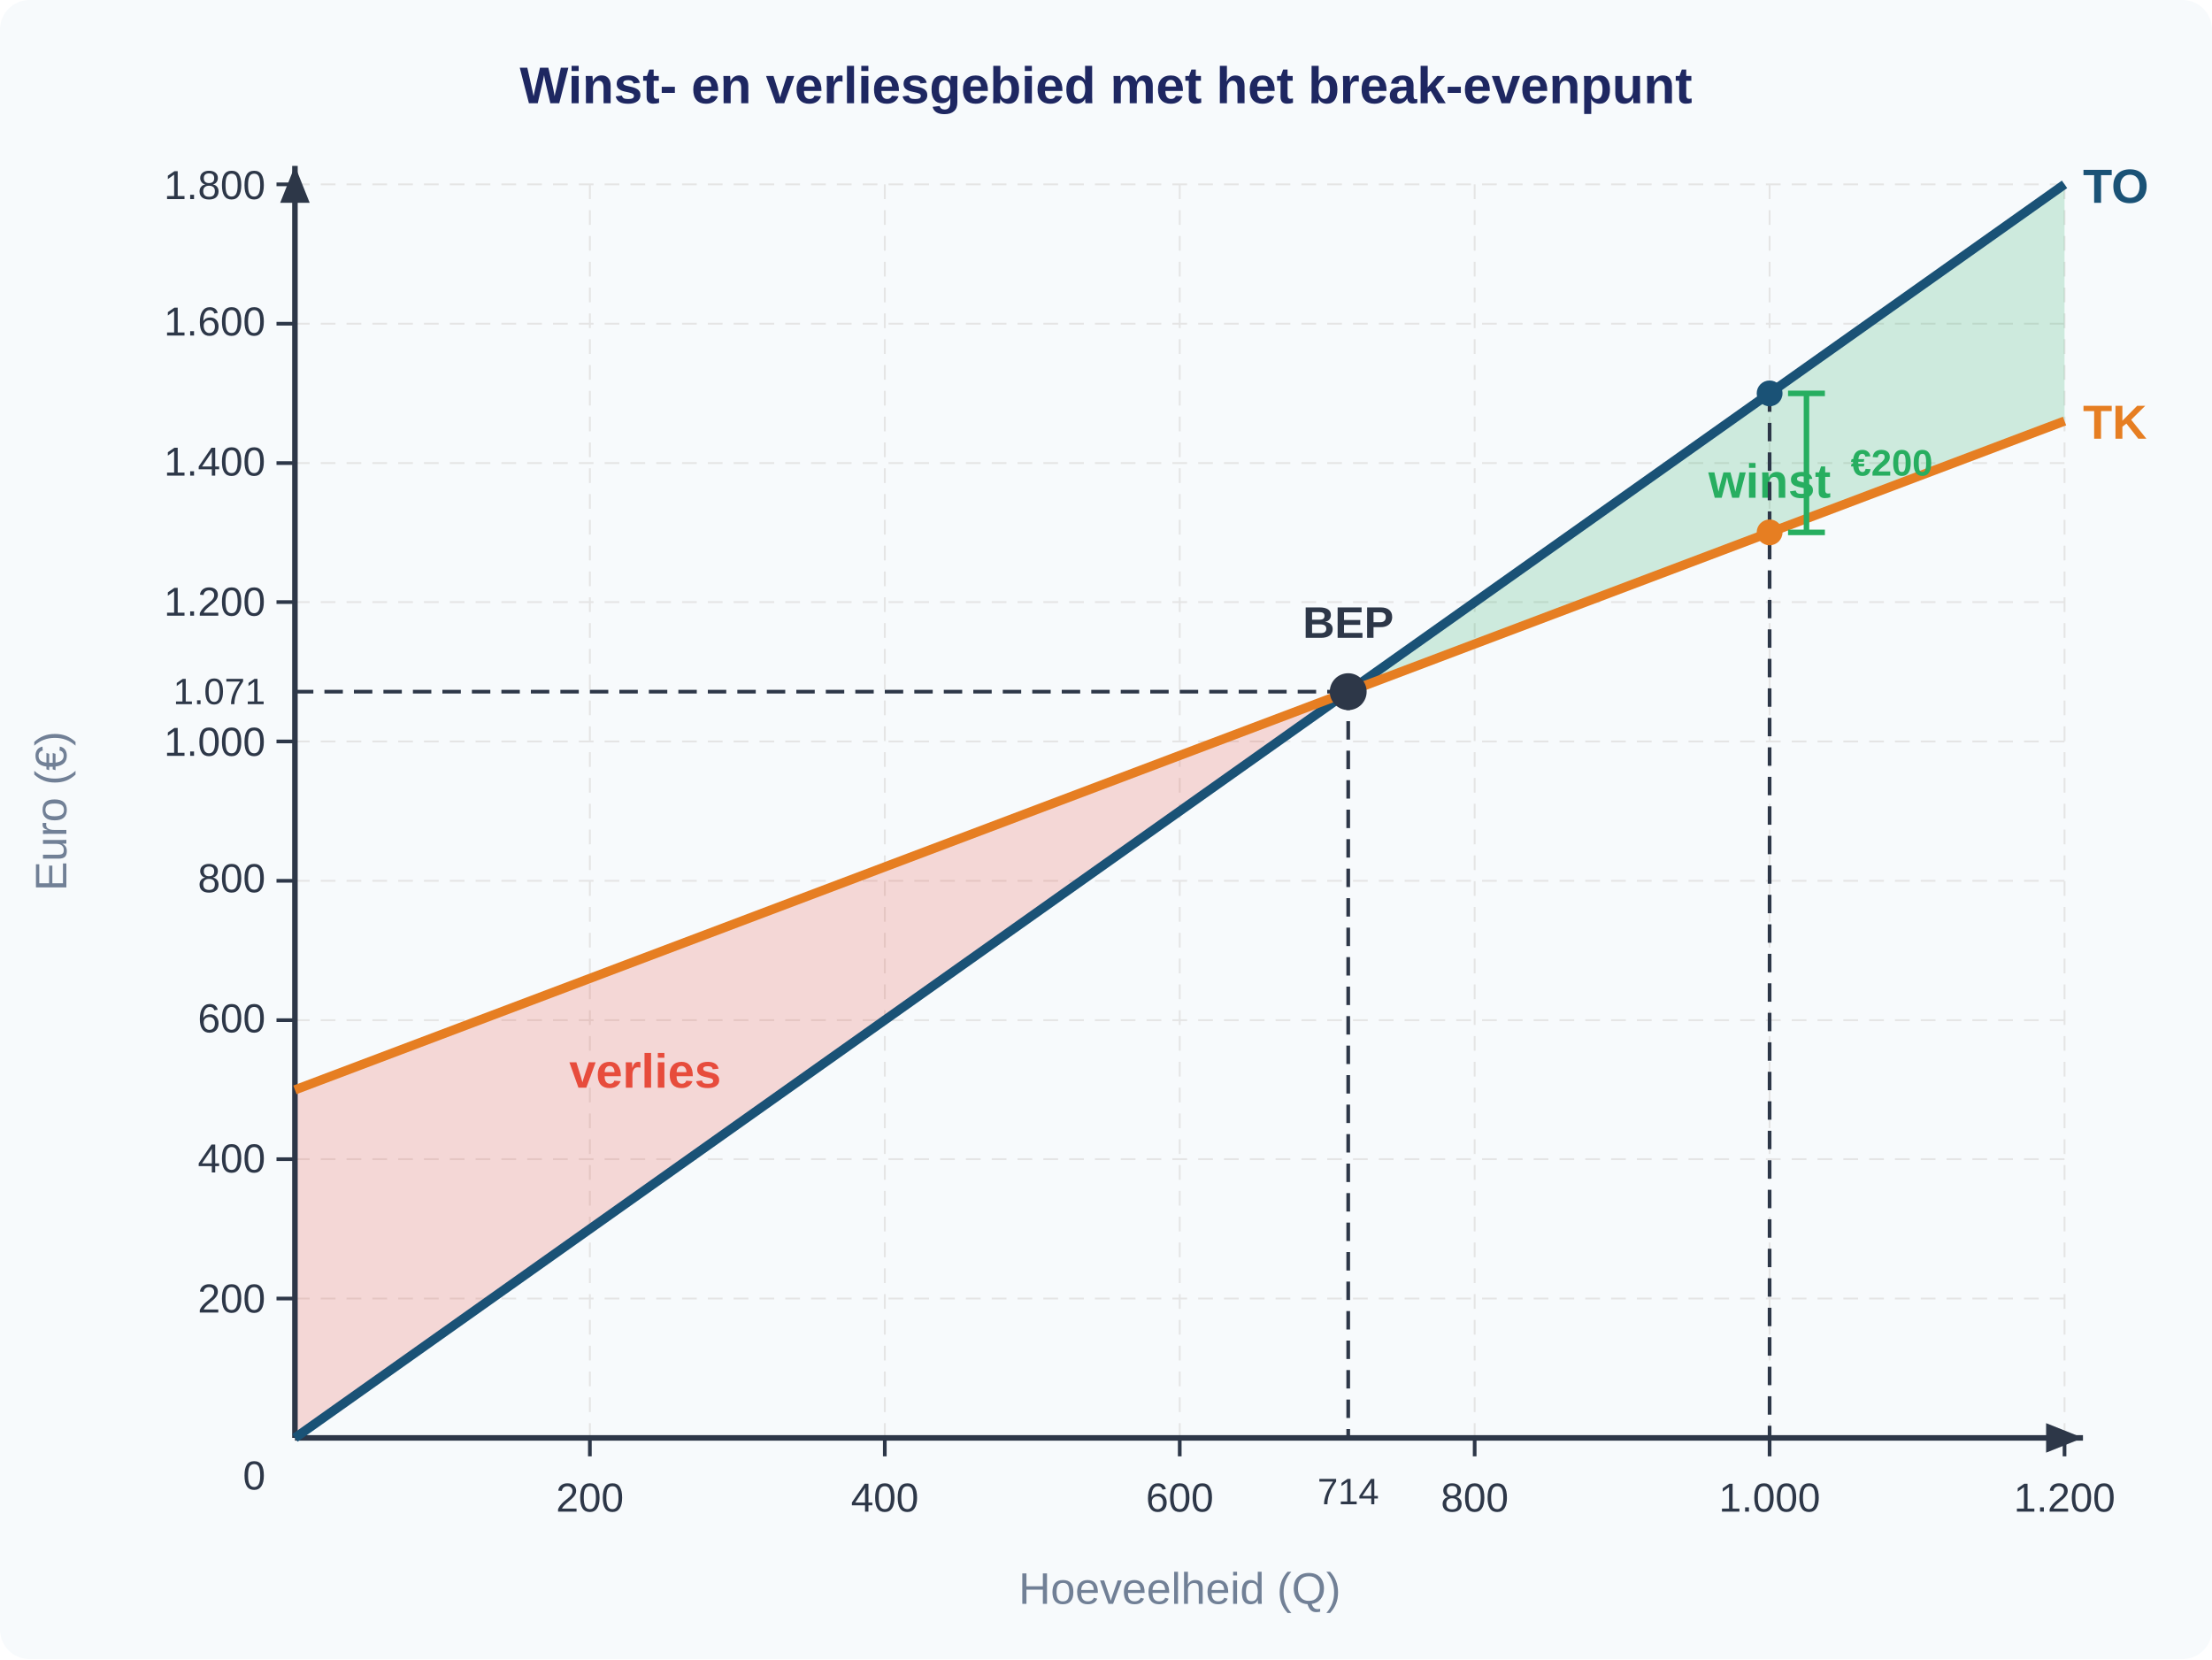
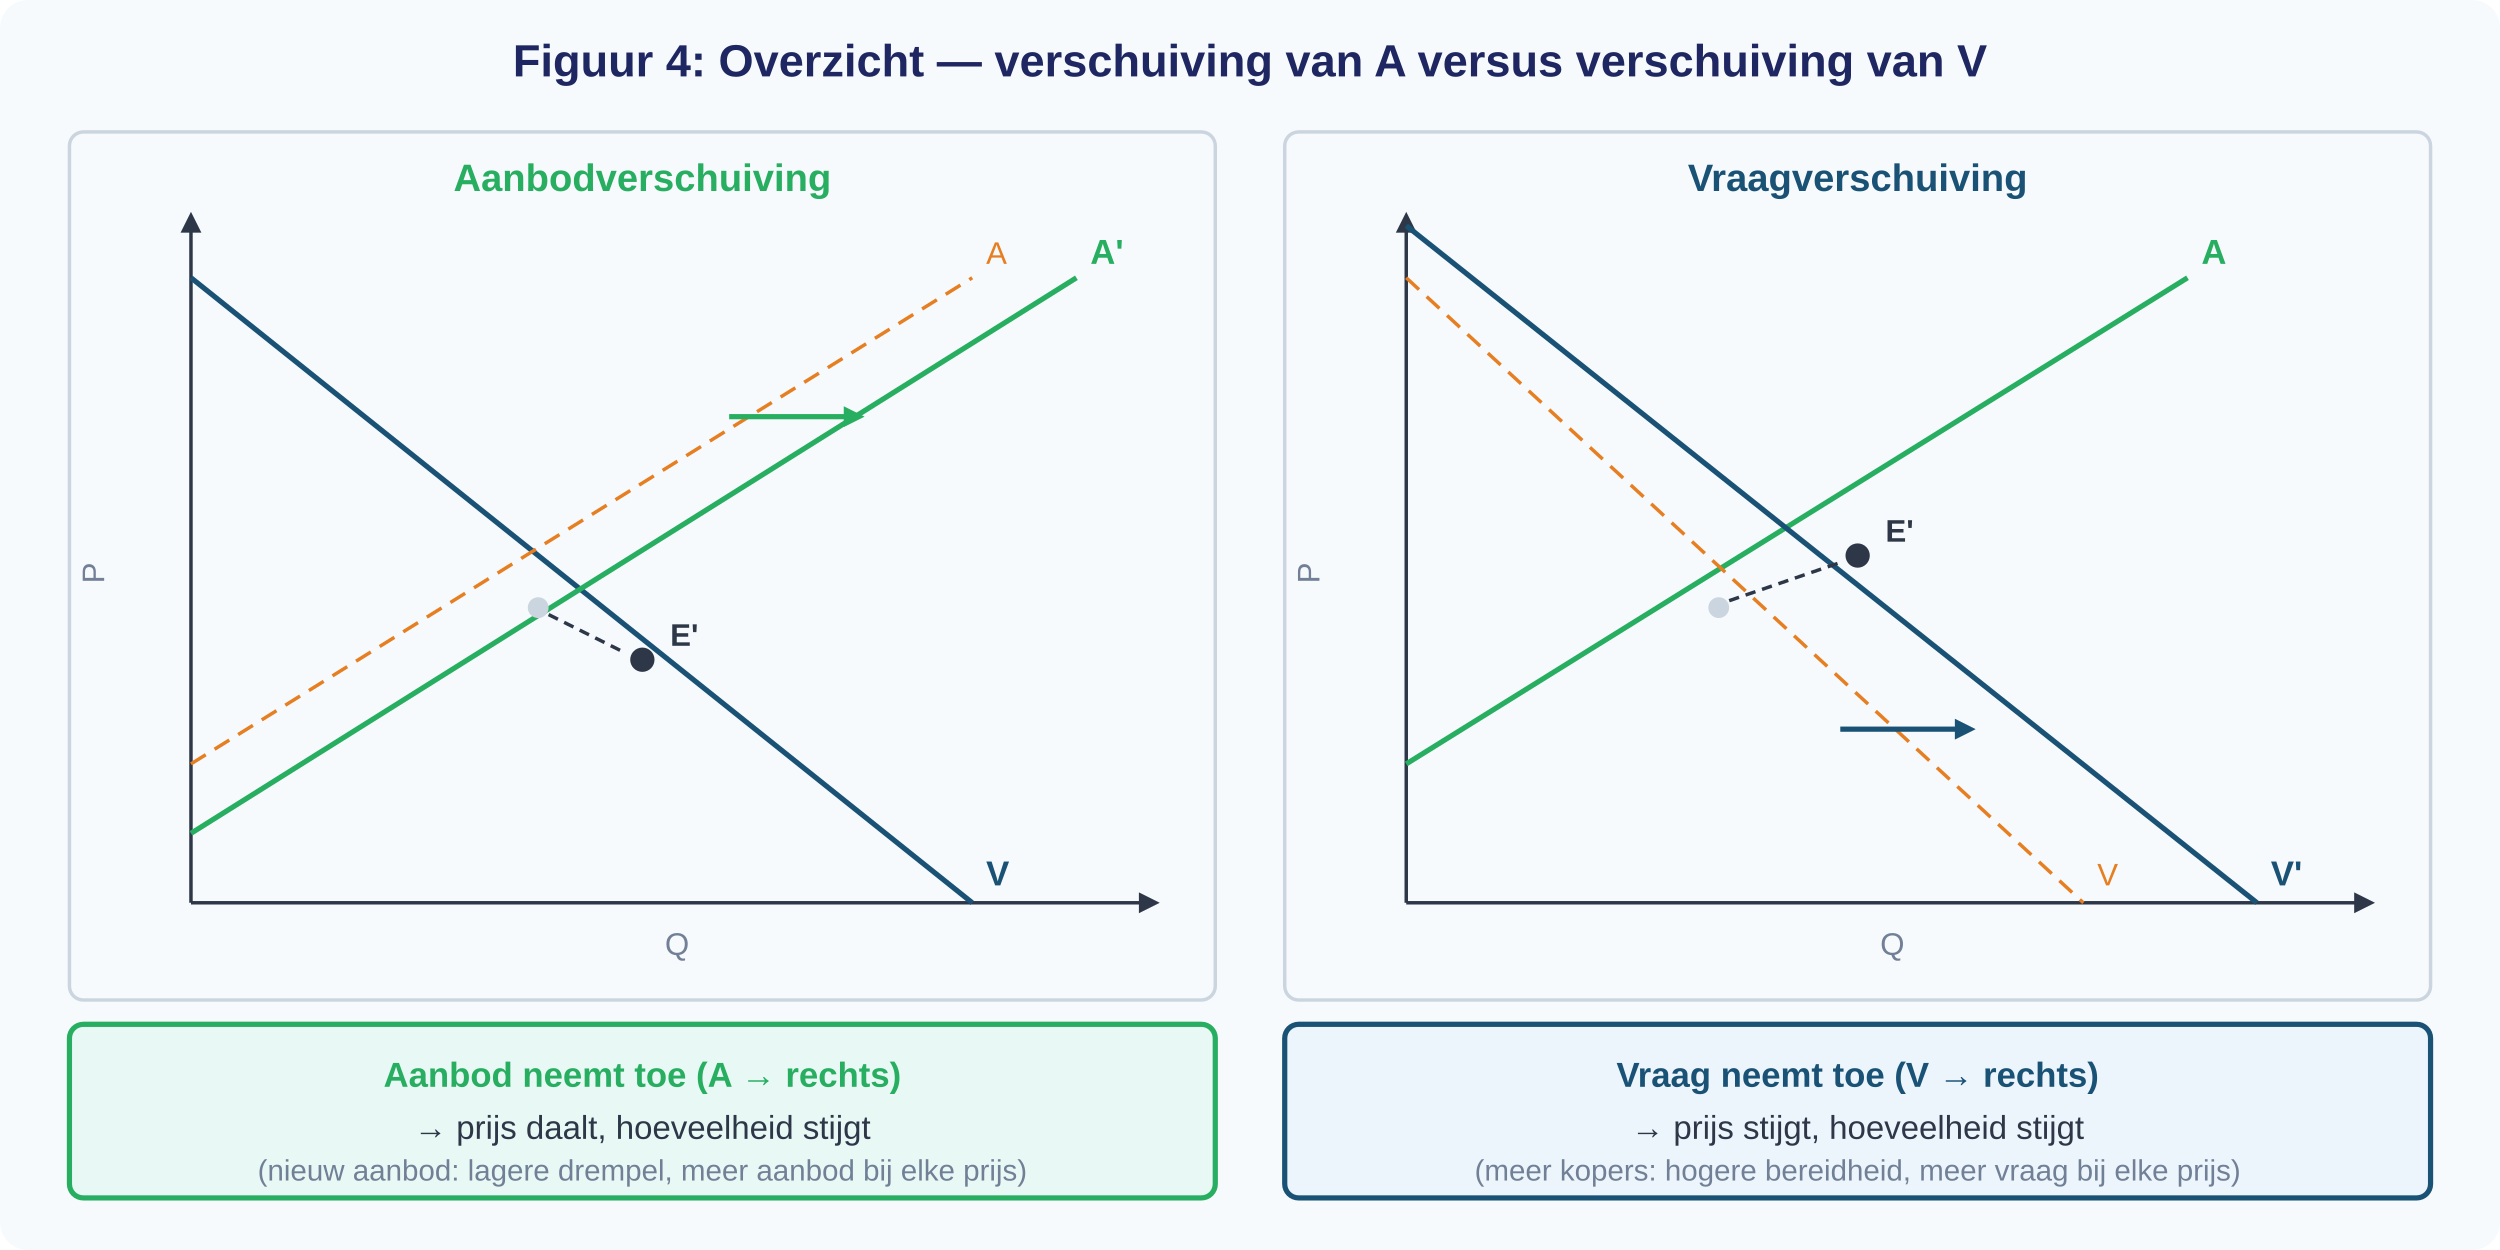
- <svg xmlns="http://www.w3.org/2000/svg" viewBox="0 0 600 450">
-   <rect width="600" height="450" rx="8" fill="#F7FAFC" />
-   <text x="300" y="28" text-anchor="middle" font-family="Arial" font-size="14" font-weight="bold" fill="#1E2761">Winst- en verliesgebied met het break-evenpunt</text>
-   <g stroke="#E5E5E5" stroke-width="0.5" stroke-dasharray="4,3">
-     <line x1="80" y1="352.2" x2="560" y2="352.2" />
-     <line x1="80" y1="314.4" x2="560" y2="314.4" />
-     <line x1="80" y1="276.7" x2="560" y2="276.7" />
-     <line x1="80" y1="238.9" x2="560" y2="238.9" />
-     <line x1="80" y1="201.1" x2="560" y2="201.1" />
-     <line x1="80" y1="163.3" x2="560" y2="163.3" />
-     <line x1="80" y1="125.6" x2="560" y2="125.6" />
-     <line x1="80" y1="87.8" x2="560" y2="87.8" />
-     <line x1="80" y1="50.0" x2="560" y2="50.0" />
-     <line x1="160" y1="50" x2="160" y2="390" />
-     <line x1="240" y1="50" x2="240" y2="390" />
-     <line x1="320" y1="50" x2="320" y2="390" />
-     <line x1="400" y1="50" x2="400" y2="390" />
-     <line x1="480" y1="50" x2="480" y2="390" />
-     <line x1="560" y1="50" x2="560" y2="390" />
-   </g>
-   <polygon points="80,390 365.7,187.6 80,295.6" fill="#E74C3C" fill-opacity="0.2" />
-   <polygon points="365.7,187.6 560,50 560,114.2" fill="#27AE60" fill-opacity="0.2" />
-   <line x1="80" y1="390" x2="80" y2="45" stroke="#2D3748" stroke-width="1.5" />
-   <polygon points="80,45 76,55 84,55" fill="#2D3748" />
-   <text x="18" y="220" text-anchor="middle" font-family="Arial" font-size="12" fill="#718096" transform="rotate(-90,18,220)">Euro (€)</text>
-   <line x1="80" y1="390" x2="565" y2="390" stroke="#2D3748" stroke-width="1.5" />
-   <polygon points="565,390 555,386 555,394" fill="#2D3748" />
-   <text x="320" y="435" text-anchor="middle" font-family="Arial" font-size="12" fill="#718096">Hoeveelheid (Q)</text>
-   <text x="72" y="404" text-anchor="end" font-family="Arial" font-size="11" fill="#2D3748">0</text>
-   <line x1="75" y1="352.2" x2="80" y2="352.2" stroke="#2D3748" />
-   <text x="72" y="356" text-anchor="end" font-family="Arial" font-size="11" fill="#2D3748">200</text>
-   <line x1="75" y1="314.4" x2="80" y2="314.4" stroke="#2D3748" />
-   <text x="72" y="318" text-anchor="end" font-family="Arial" font-size="11" fill="#2D3748">400</text>
-   <line x1="75" y1="276.7" x2="80" y2="276.7" stroke="#2D3748" />
-   <text x="72" y="280" text-anchor="end" font-family="Arial" font-size="11" fill="#2D3748">600</text>
-   <line x1="75" y1="238.9" x2="80" y2="238.9" stroke="#2D3748" />
-   <text x="72" y="242" text-anchor="end" font-family="Arial" font-size="11" fill="#2D3748">800</text>
-   <line x1="75" y1="201.1" x2="80" y2="201.1" stroke="#2D3748" />
-   <text x="72" y="205" text-anchor="end" font-family="Arial" font-size="11" fill="#2D3748">1.000</text>
-   <line x1="75" y1="163.3" x2="80" y2="163.3" stroke="#2D3748" />
-   <text x="72" y="167" text-anchor="end" font-family="Arial" font-size="11" fill="#2D3748">1.200</text>
-   <line x1="75" y1="125.6" x2="80" y2="125.6" stroke="#2D3748" />
-   <text x="72" y="129" text-anchor="end" font-family="Arial" font-size="11" fill="#2D3748">1.400</text>
-   <line x1="75" y1="87.8" x2="80" y2="87.8" stroke="#2D3748" />
-   <text x="72" y="91" text-anchor="end" font-family="Arial" font-size="11" fill="#2D3748">1.600</text>
-   <line x1="75" y1="50.0" x2="80" y2="50.0" stroke="#2D3748" />
-   <text x="72" y="54" text-anchor="end" font-family="Arial" font-size="11" fill="#2D3748">1.800</text>
-   <line x1="160" y1="390" x2="160" y2="395" stroke="#2D3748" />
-   <text x="160" y="410" text-anchor="middle" font-family="Arial" font-size="11" fill="#2D3748">200</text>
-   <line x1="240" y1="390" x2="240" y2="395" stroke="#2D3748" />
-   <text x="240" y="410" text-anchor="middle" font-family="Arial" font-size="11" fill="#2D3748">400</text>
-   <line x1="320" y1="390" x2="320" y2="395" stroke="#2D3748" />
-   <text x="320" y="410" text-anchor="middle" font-family="Arial" font-size="11" fill="#2D3748">600</text>
-   <line x1="400" y1="390" x2="400" y2="395" stroke="#2D3748" />
-   <text x="400" y="410" text-anchor="middle" font-family="Arial" font-size="11" fill="#2D3748">800</text>
-   <line x1="480" y1="390" x2="480" y2="395" stroke="#2D3748" />
-   <text x="480" y="410" text-anchor="middle" font-family="Arial" font-size="11" fill="#2D3748">1.000</text>
-   <line x1="560" y1="390" x2="560" y2="395" stroke="#2D3748" />
-   <text x="560" y="410" text-anchor="middle" font-family="Arial" font-size="11" fill="#2D3748">1.200</text>
-   <line x1="80" y1="390" x2="560" y2="50" stroke="#1A5276" stroke-width="2.5" />
-   <text x="565" y="55" font-family="Arial" font-size="13" font-weight="bold" fill="#1A5276">TO</text>
-   <line x1="80" y1="295.6" x2="560" y2="114.2" stroke="#E67E22" stroke-width="2.5" />
-   <text x="565" y="119" font-family="Arial" font-size="13" font-weight="bold" fill="#E67E22">TK</text>
-   <circle cx="365.7" cy="187.6" r="5" fill="#2D3748" />
-   <text x="365.7" y="173" text-anchor="middle" font-family="Arial" font-size="12" font-weight="bold" fill="#2D3748">BEP</text>
-   <text x="175" y="295" text-anchor="middle" font-family="Arial" font-size="13" font-weight="bold" fill="#E74C3C">verlies</text>
-   <text x="480" y="135" text-anchor="middle" font-family="Arial" font-size="13" font-weight="bold" fill="#27AE60">winst</text>
-   <line x1="480" y1="106.7" x2="480" y2="390" stroke="#2D3748" stroke-width="1" stroke-dasharray="5,3" />
-   <line x1="485" y1="106.7" x2="495" y2="106.7" stroke="#27AE60" stroke-width="1.5" />
-   <line x1="490" y1="106.7" x2="490" y2="144.4" stroke="#27AE60" stroke-width="1.5" />
-   <line x1="485" y1="144.4" x2="495" y2="144.4" stroke="#27AE60" stroke-width="1.5" />
-   <text x="502" y="129" font-family="Arial" font-size="10" font-weight="bold" fill="#27AE60">€200</text>
-   <circle cx="480" cy="106.7" r="3.5" fill="#1A5276" />
-   <circle cx="480" cy="144.4" r="3.5" fill="#E67E22" />
-   <line x1="365.7" y1="187.6" x2="365.7" y2="390" stroke="#2D3748" stroke-width="1" stroke-dasharray="5,3" />
-   <line x1="80" y1="187.6" x2="365.7" y2="187.6" stroke="#2D3748" stroke-width="1" stroke-dasharray="5,3" />
-   <text x="365.7" y="408" text-anchor="middle" font-family="Arial" font-size="10" fill="#2D3748">714</text>
-   <text x="72" y="191" text-anchor="end" font-family="Arial" font-size="10" fill="#2D3748">1.071</text>
+ <svg xmlns="http://www.w3.org/2000/svg" viewBox="0 0 720 360" font-family="Arial">
+   <rect width="720" height="360" fill="#F7FAFC" rx="8" />
+   <text x="360" y="22" text-anchor="middle" font-size="13" font-weight="bold" fill="#1E2761">Figuur 4: Overzicht — verschuiving van A versus verschuiving van V</text>
+   <rect x="20" y="38" width="330" height="250" fill="none" stroke="#CBD5E0" stroke-width="1" rx="4" />
+   <text x="185" y="55" text-anchor="middle" font-size="11" font-weight="bold" fill="#27AE60">Aanbodverschuiving</text>
+   <line x1="55" y1="65" x2="55" y2="260" stroke="#2D3748" stroke-width="1" />
+   <polygon points="55,61 52,67 58,67" fill="#2D3748" />
+   <line x1="55" y1="260" x2="330" y2="260" stroke="#2D3748" stroke-width="1" />
+   <polygon points="334,260 328,257 328,263" fill="#2D3748" />
+   <text x="30" y="165" text-anchor="middle" font-size="9" fill="#718096" transform="rotate(-90,30,165)">P</text>
+   <text x="195" y="275" text-anchor="middle" font-size="9" fill="#718096">Q</text>
+   <line x1="55" y1="80" x2="280" y2="260" stroke="#1A5276" stroke-width="1.5" />
+   <text x="284" y="255" font-size="10" font-weight="bold" fill="#1A5276">V</text>
+   <line x1="55" y1="220" x2="280" y2="80" stroke="#E67E22" stroke-width="1" stroke-dasharray="5,3" />
+   <text x="284" y="76" font-size="9" fill="#E67E22">A</text>
+   <line x1="55" y1="240" x2="310" y2="80" stroke="#27AE60" stroke-width="1.5" />
+   <text x="314" y="76" font-size="10" font-weight="bold" fill="#27AE60">A'</text>
+   <circle cx="155" cy="175" r="3" fill="#CBD5E0" />
+   <circle cx="185" cy="190" r="3.5" fill="#2D3748" />
+   <text x="193" y="186" font-size="9" font-weight="bold" fill="#2D3748">E'</text>
+   <line x1="158" y1="177" x2="180" y2="188" stroke="#2D3748" stroke-width="1" stroke-dasharray="3,2" />
+   <line x1="210" y1="120" x2="245" y2="120" stroke="#27AE60" stroke-width="1.5" />
+   <polygon points="249,120 243,117 243,123" fill="#27AE60" />
+   <rect x="370" y="38" width="330" height="250" fill="none" stroke="#CBD5E0" stroke-width="1" rx="4" />
+   <text x="535" y="55" text-anchor="middle" font-size="11" font-weight="bold" fill="#1A5276">Vraagverschuiving</text>
+   <line x1="405" y1="65" x2="405" y2="260" stroke="#2D3748" stroke-width="1" />
+   <polygon points="405,61 402,67 408,67" fill="#2D3748" />
+   <line x1="405" y1="260" x2="680" y2="260" stroke="#2D3748" stroke-width="1" />
+   <polygon points="684,260 678,257 678,263" fill="#2D3748" />
+   <text x="380" y="165" text-anchor="middle" font-size="9" fill="#718096" transform="rotate(-90,380,165)">P</text>
+   <text x="545" y="275" text-anchor="middle" font-size="9" fill="#718096">Q</text>
+   <line x1="405" y1="220" x2="630" y2="80" stroke="#27AE60" stroke-width="1.5" />
+   <text x="634" y="76" font-size="10" font-weight="bold" fill="#27AE60">A</text>
+   <line x1="405" y1="80" x2="600" y2="260" stroke="#E67E22" stroke-width="1" stroke-dasharray="5,3" />
+   <text x="604" y="255" font-size="9" fill="#E67E22">V</text>
+   <line x1="405" y1="65" x2="650" y2="260" stroke="#1A5276" stroke-width="1.5" />
+   <text x="654" y="255" font-size="10" font-weight="bold" fill="#1A5276">V'</text>
+   <circle cx="495" cy="175" r="3" fill="#CBD5E0" />
+   <circle cx="535" cy="160" r="3.5" fill="#2D3748" />
+   <text x="543" y="156" font-size="9" font-weight="bold" fill="#2D3748">E'</text>
+   <line x1="498" y1="173" x2="530" y2="162" stroke="#2D3748" stroke-width="1" stroke-dasharray="3,2" />
+   <line x1="530" y1="210" x2="565" y2="210" stroke="#1A5276" stroke-width="1.5" />
+   <polygon points="569,210 563,207 563,213" fill="#1A5276" />
+   <rect x="20" y="295" width="330" height="50" fill="#E8F8F5" stroke="#27AE60" stroke-width="1.5" rx="4" />
+   <text x="185" y="313" text-anchor="middle" font-size="10" font-weight="bold" fill="#27AE60">Aanbod neemt toe (A → rechts)</text>
+   <text x="185" y="328" text-anchor="middle" font-size="9.5" fill="#2D3748">→ prijs daalt, hoeveelheid stijgt</text>
+   <text x="185" y="340" text-anchor="middle" font-size="8.5" fill="#718096">(nieuw aanbod: lagere drempel, meer aanbod bij elke prijs)</text>
+   <rect x="370" y="295" width="330" height="50" fill="#EBF5FB" stroke="#1A5276" stroke-width="1.5" rx="4" />
+   <text x="535" y="313" text-anchor="middle" font-size="10" font-weight="bold" fill="#1A5276">Vraag neemt toe (V → rechts)</text>
+   <text x="535" y="328" text-anchor="middle" font-size="9.5" fill="#2D3748">→ prijs stijgt, hoeveelheid stijgt</text>
+   <text x="535" y="340" text-anchor="middle" font-size="8.5" fill="#718096">(meer kopers: hogere bereidheid, meer vraag bij elke prijs)</text>
</svg>
